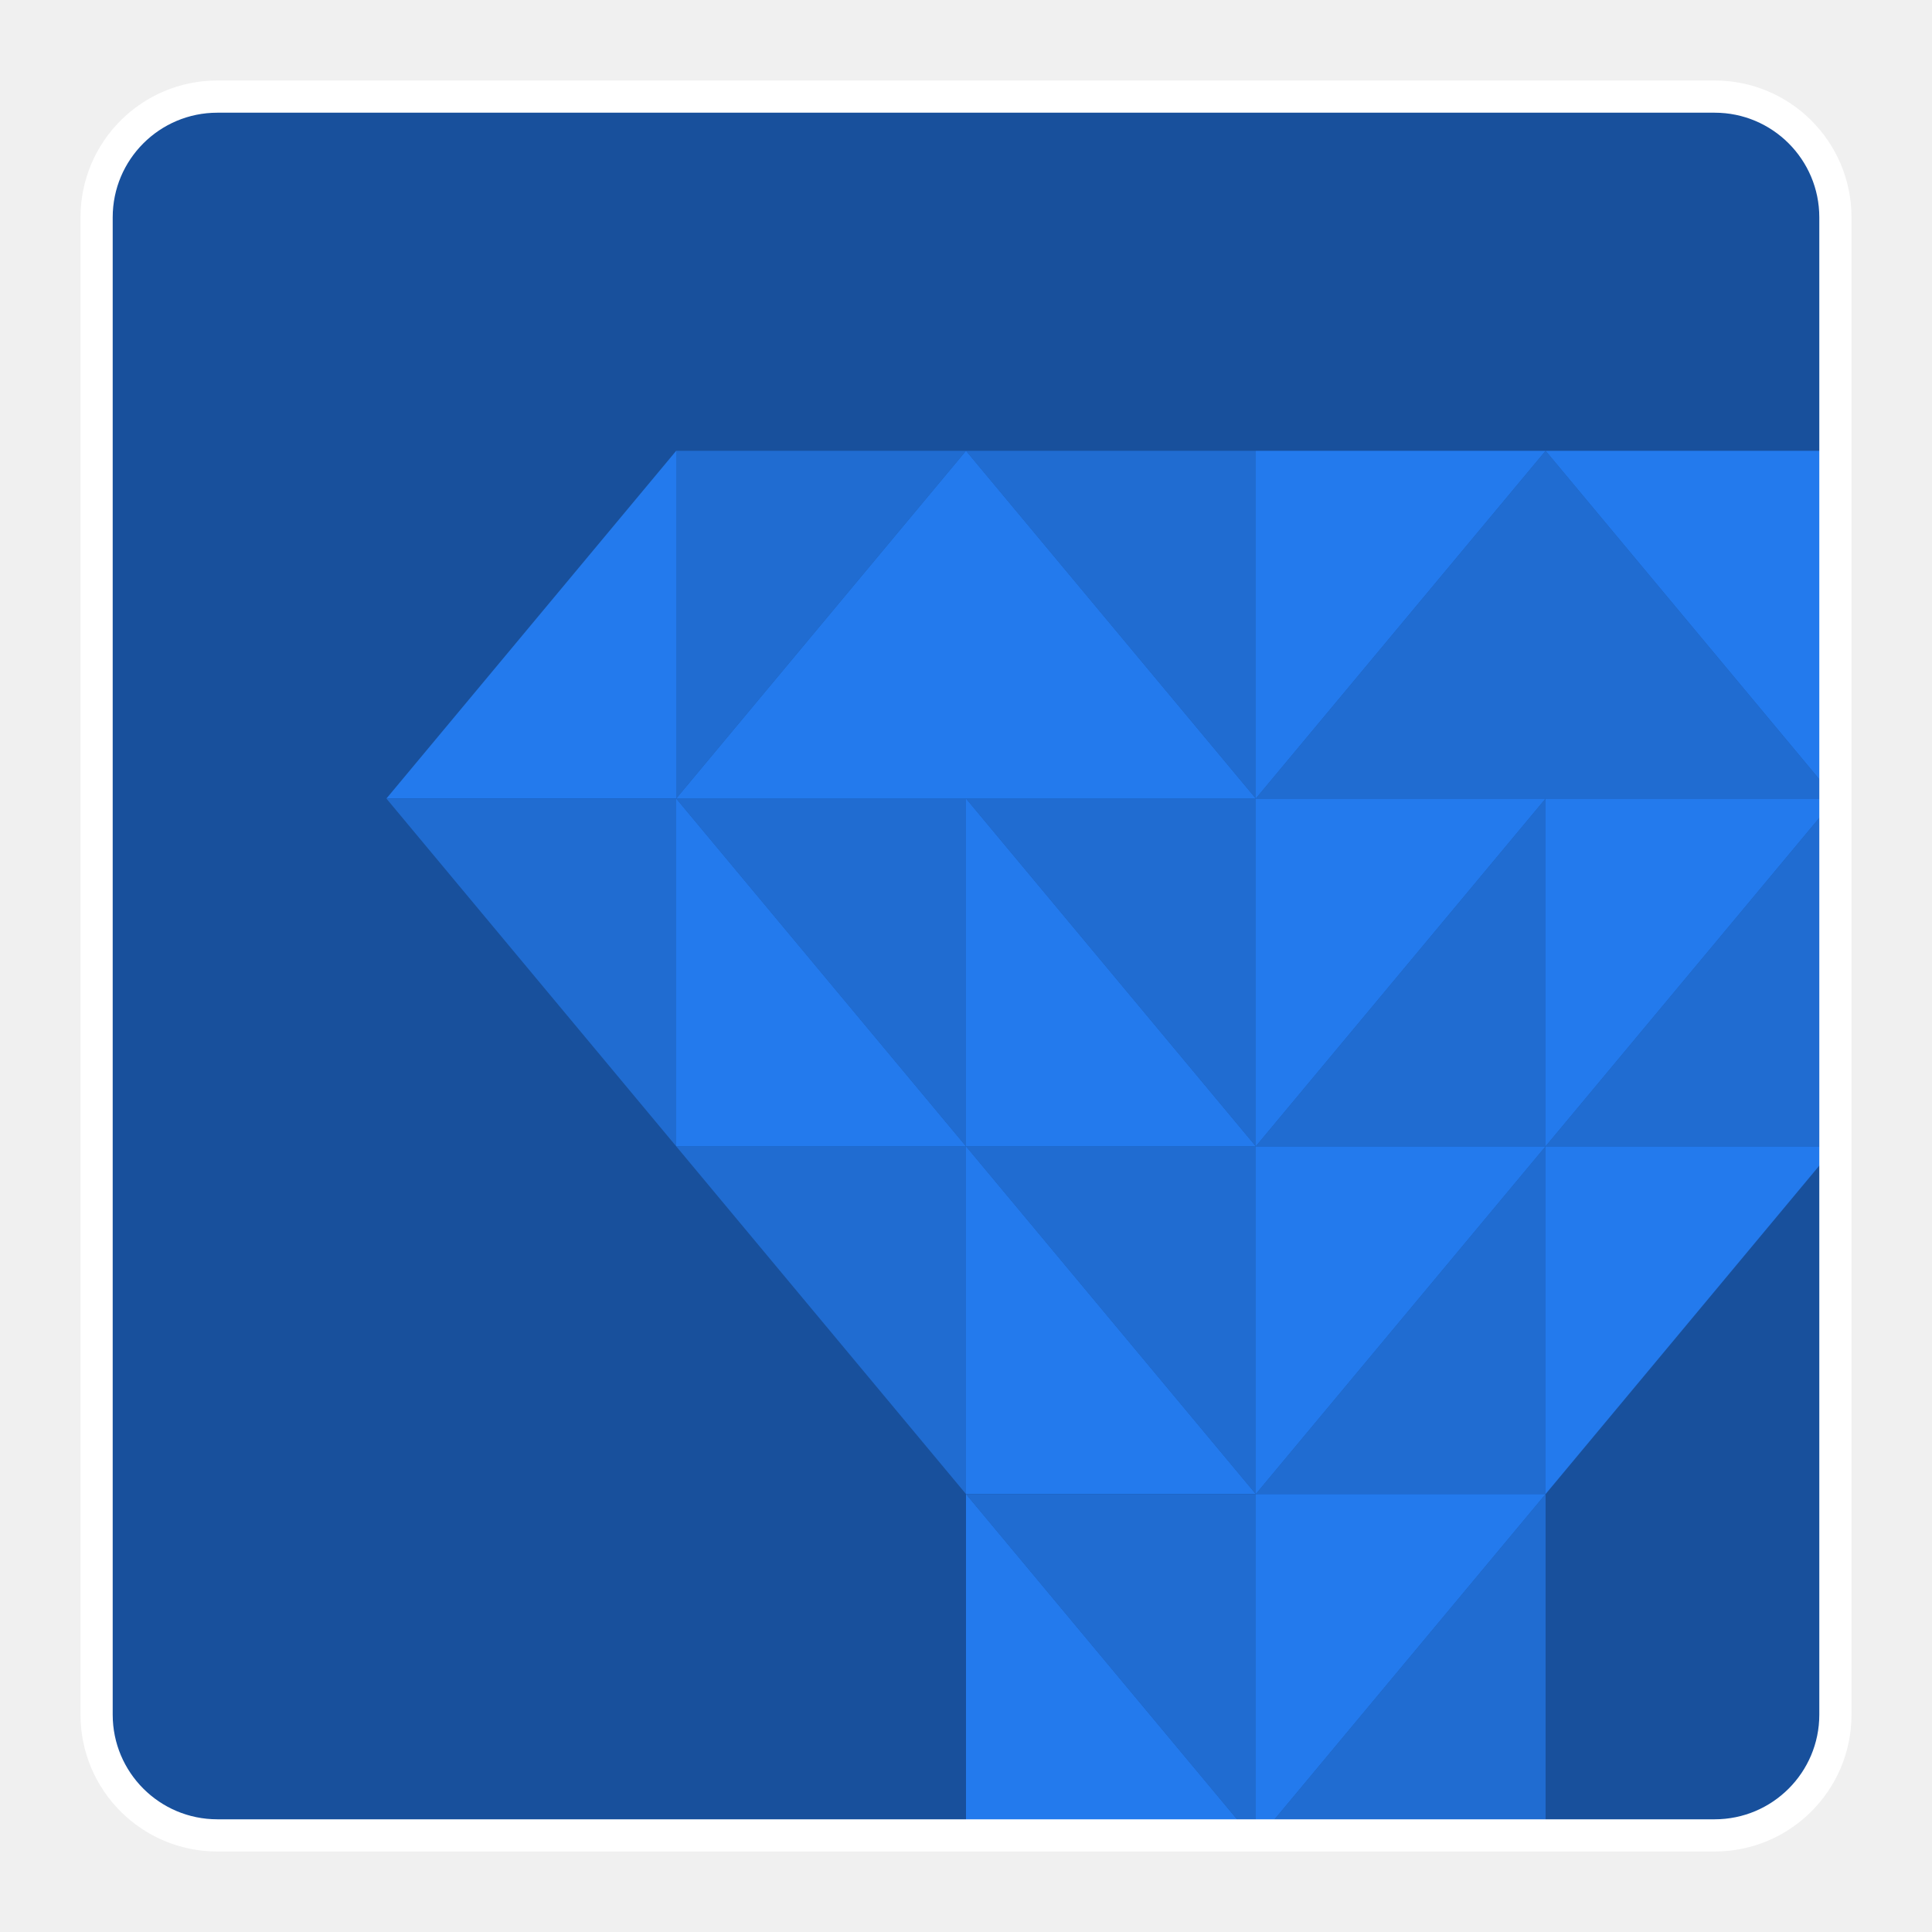
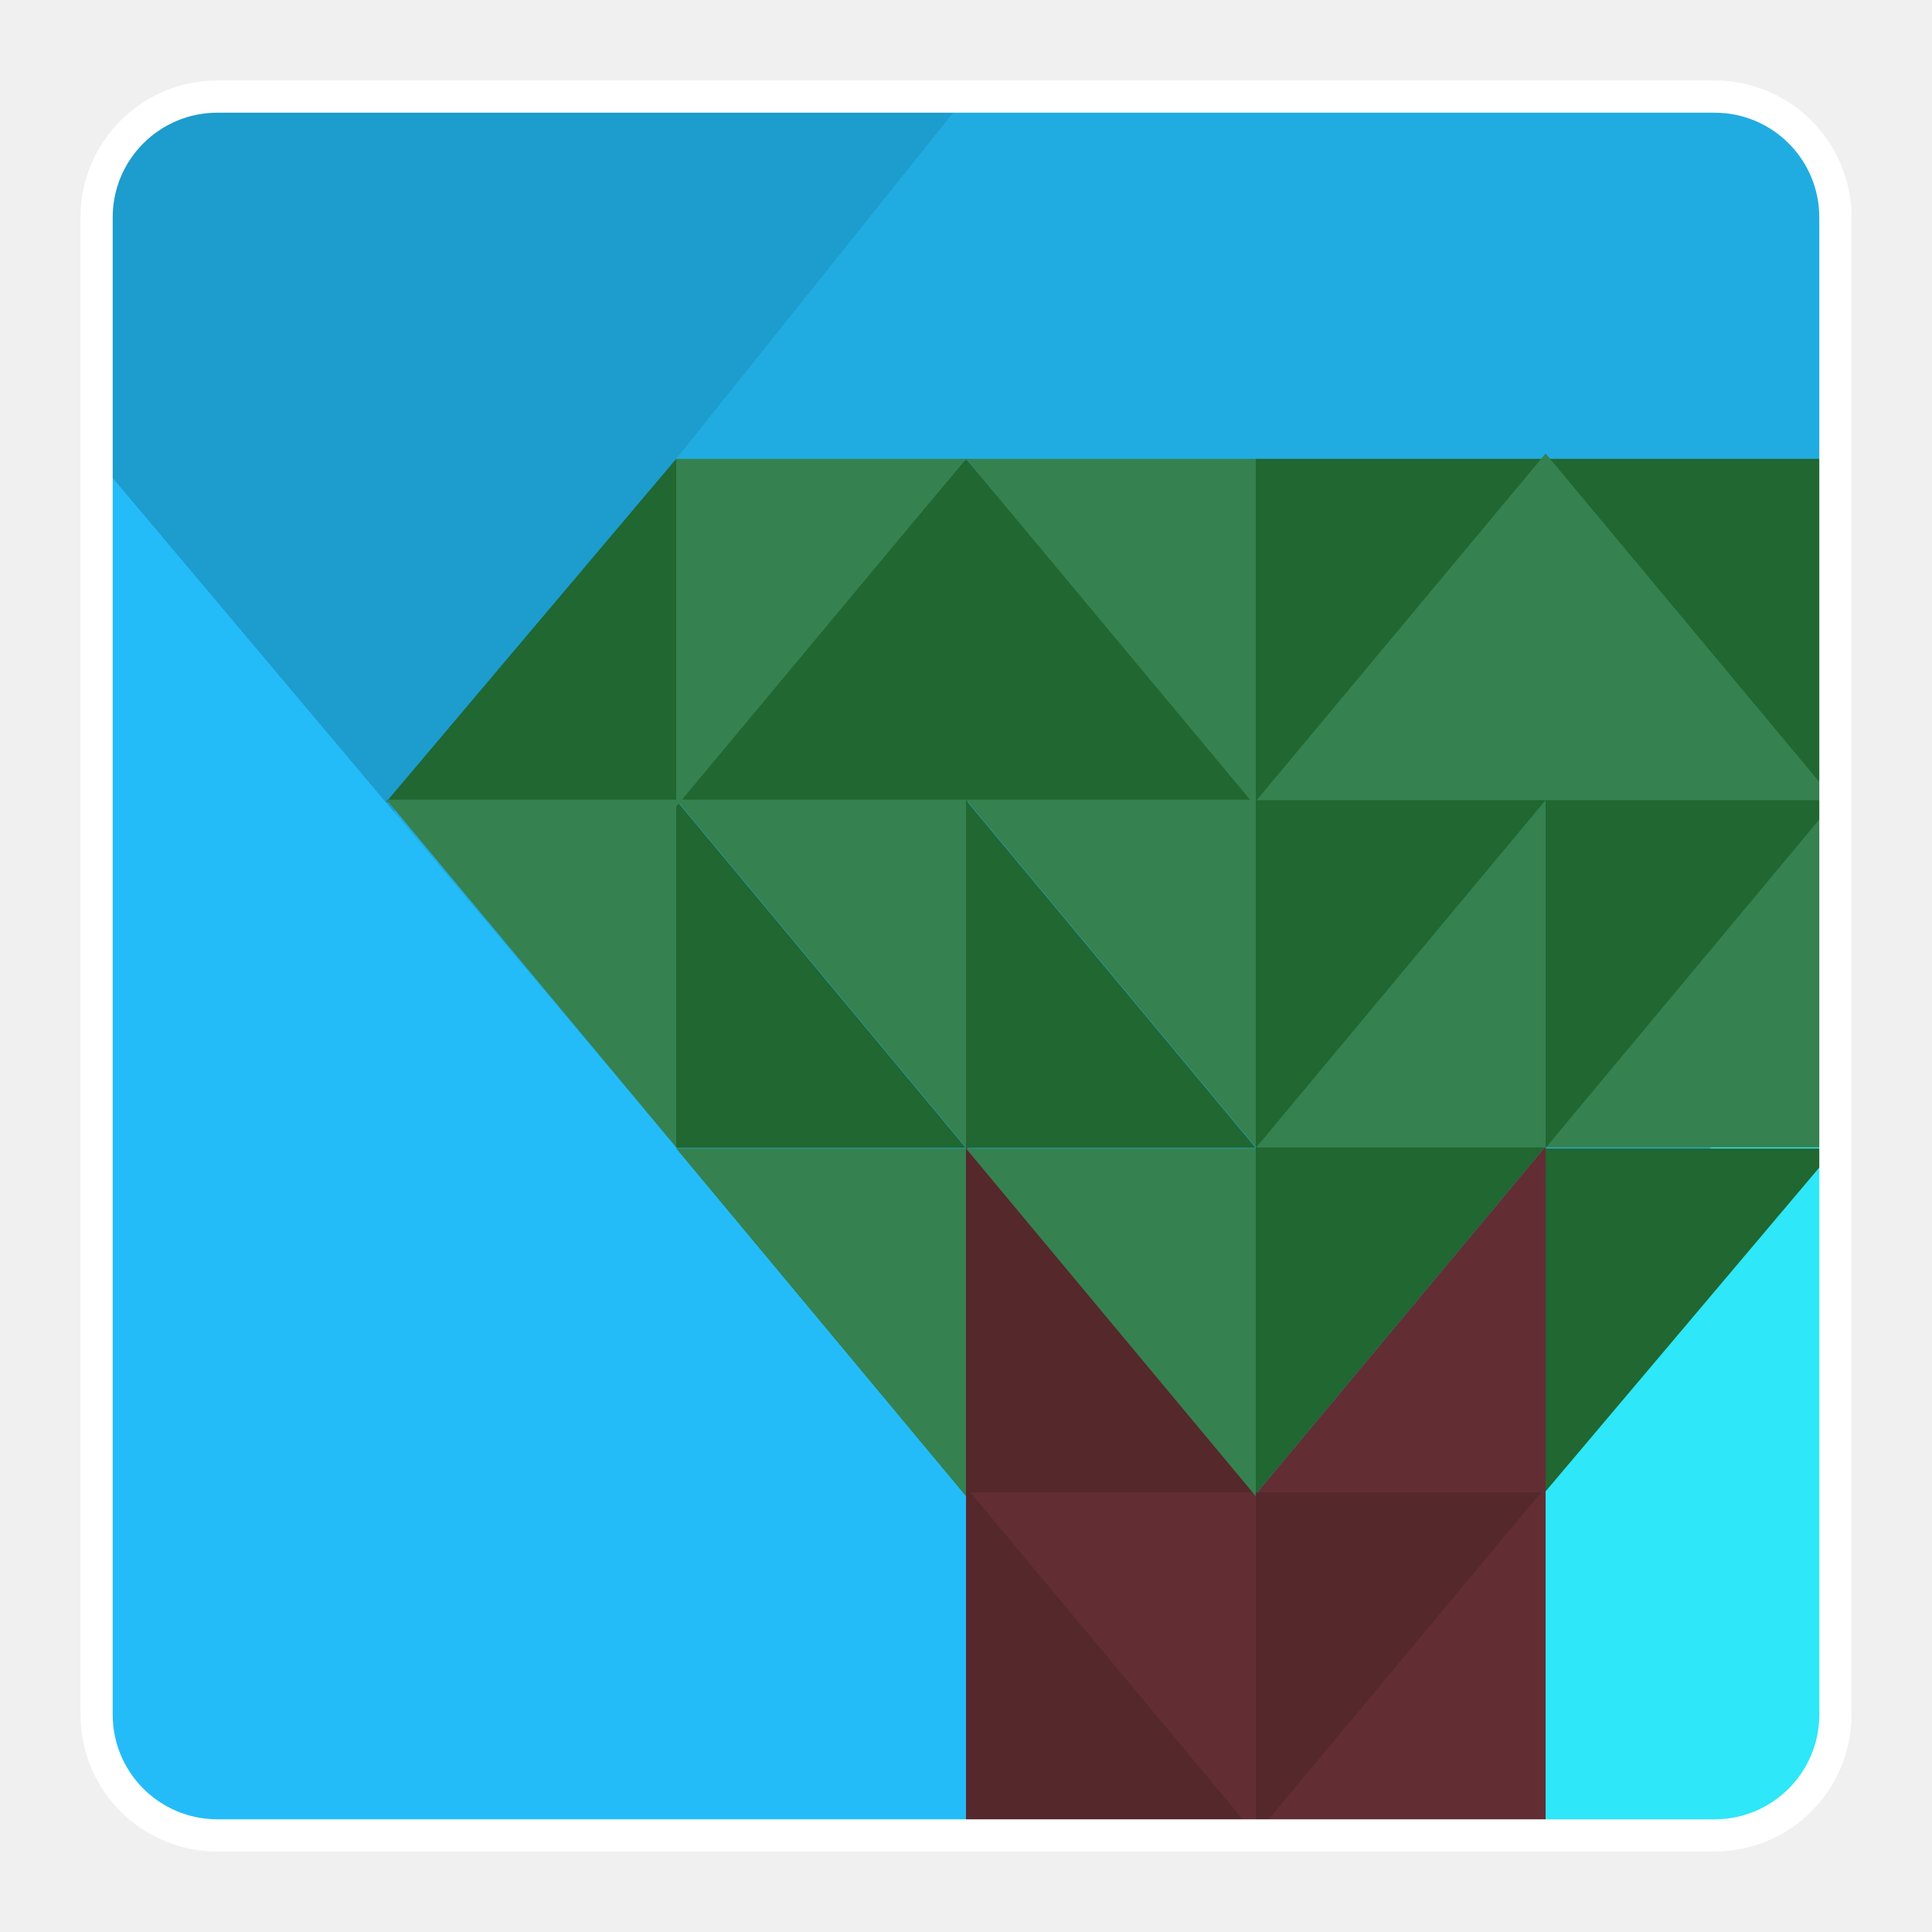
<svg xmlns="http://www.w3.org/2000/svg" version="1.1" viewBox="204 204 240 240" width="20pc" height="20pc">
  <defs />
  <g stroke="none" stroke-opacity="1" stroke-dasharray="none" fill="none" fill-opacity="1">
    <g>
-       <path d="M 231 216 L 417 216 C 425.284 216 432 222.716 432 231 L 432 417 C 432 425.284 425.284 432 417 432 L 231 432 C 222.716 432 216 425.284 216 417 L 216 231 C 216 222.716 222.716 216 231 216 Z" fill="#18509c" />
-       <path d="M 396 389.6 L 360 389.6 L 396 346.4 Z" fill="#206cd1" />
-       <path d="M 360 346.4 L 396 346.4 L 360 389.6 Z" fill="#237aed" />
-       <path d="M 396 346.4 L 432 346.4 L 396 389.6 Z" fill="#237aed" />
-       <path d="M 360 346.4 L 324 346.4 L 360 389.6 Z" fill="#206cd1" />
-       <path d="M 324 389.6 L 360 389.6 L 324 346.4 Z" fill="#237aed" />
-       <path d="M 324 346.4 L 288 346.4 L 324 389.6 Z" fill="#206cd1" />
-       <path d="M 360 389.6 L 324 389.6 L 360 432.8 Z" fill="#206cd1" />
-       <path d="M 324 432.8 L 360 432.8 L 324 389.6 Z" fill="#237aed" />
-       <path d="M 396 432.8 L 360 432.8 L 396 389.6 Z" fill="#206cd1" />
-       <path d="M 360 389.6 L 396 389.6 L 360 432.8 Z" fill="#237aed" />
-       <path d="M 396 346.4 L 360 346.4 L 396 303.2 Z" fill="#206cd1" />
-       <path d="M 360 303.2 L 396 303.2 L 360 346.4 Z" fill="#237aed" />
-       <path d="M 360 303.2 L 324 303.2 L 360 346.4 Z" fill="#206cd1" />
-       <path d="M 324 346.4 L 360 346.4 L 324 303.2 Z" fill="#237aed" />
-       <path d="M 324 303.2 L 288 303.2 L 324 346.4 Z" fill="#206cd1" />
-       <path d="M 288 346.4 L 324 346.4 L 288 303.2 Z" fill="#237aed" />
-       <path d="M 432 346.4 L 396 346.4 L 432 303.2 Z" fill="#206cd1" />
-       <path d="M 396 303.2 L 432 303.2 L 396 346.4 Z" fill="#237aed" />
-       <path d="M 396 303.2 L 360 303.2 L 396 260 Z" fill="#206cd1" />
-       <path d="M 360 260 L 396 260 L 360 303.2 Z" fill="#237aed" />
-       <path d="M 288 260 L 324 260 L 288 303.2 Z" fill="#206cd1" />
-       <path d="M 324 303.2 L 288 303.2 L 324 260 Z" fill="#237aed" />
-       <path d="M 360 260 L 324 260 L 360 303.2 Z" fill="#206cd1" />
-       <path d="M 324 303.2 L 360 303.2 L 324 260 Z" fill="#237aed" />
-       <path d="M 396 303.2 L 432 303.2 L 396 260 Z" fill="#206cd1" />
-       <path d="M 432 260 L 396 260 L 432 303.2 Z" fill="#237aed" />
-       <path d="M 288 303.2 L 252 303.2 L 288 260 Z" fill="#237aed" />
-       <path d="M 288 303.2 L 252 303.2 L 288 346.4 Z" fill="#206cd1" />
+       <path d="M 231 216 L 417 216 C 425.284 216 432 222.716 432 231 L 432 417 C 432 425.284 425.284 432 417 432 L 231 432 C 222.716 432 216 425.284 216 417 L 216 231 C 216 222.716 222.716 216 231 216 Z" fill="#21ace1" />
+       <path d="M 216 351 L 324 216 L 243 216 L 225 216 L 216 225 Z" fill="#1d9cce" />
+       <path d="M 360 432 L 216 261 L 216 423 L 225 432 Z" fill="#24bcf8" />
+       <path d="M 340.667 430 L 430.667 331 L 430.667 424.789 L 425.042 430 Z" fill="#2ee7f8" />
+     </g>
+     <g>
+       <path d="M 360 346.4 L 396 346.4 L 360 389.6 Z" fill="#206731" />
+       <path d="M 396 389.6 L 360 389.6 L 396 346.4 Z" fill="#622e34" />
+       <path d="M 324 389.6 L 360 389.6 L 324 346.4 Z" fill="#55282c" />
+       <path d="M 360 389.4 L 324 389.4 L 360 432.6 Z" fill="#622e34" />
+       <path d="M 324 431.933 L 360 431.933 L 324 388.733 Z" fill="#55282c" />
+       <path d="M 360 389.4 L 396 389.4 L 360 432.6 Z" fill="#55282c" />
+       <path d="M 396 431.933 L 360 431.933 L 396 388.733 Z" fill="#622e34" />
+       <path d="M 324 346.6 L 360 346.6 L 324 303.4 Z" fill="#206731" />
+       <path d="M 288 346.6 L 324 346.6 L 288 303.4 Z" fill="#206731" />
+       <path d="M 288 303.6 L 252 303.6 L 288 261 Z" fill="#206731" />
+       <path d="M 324 303.6 L 288 303.6 L 324 261 Z" fill="#206731" />
+       <path d="M 324 303.6 L 360 303.6 L 324 261 Z" fill="#206731" />
+       <path d="M 360 261 L 396 261 L 360 303.6 Z" fill="#206731" />
+       <path d="M 432 261 L 396 261 L 432 303.6 Z" fill="#206731" />
+       <path d="M 396 346.667 L 432 346.667 L 396 389.267 Z" fill="#206731" />
+       <path d="M 324 303.333 L 288 303.333 L 324 346.533 Z" fill="#368150" />
+       <path d="M 288 303.333 L 252 303.333 L 288 346.533 Z" fill="#368150" />
+       <path d="M 324 346.667 L 288 346.667 L 324 389.867 Z" fill="#368150" />
+       <path d="M 360 346.667 L 324 346.667 L 360 389.867 Z" fill="#368150" />
+       <path d="M 360 303.333 L 324 303.333 L 360 346.533 Z" fill="#368150" />
+       <path d="M 396 346.533 L 360 346.533 L 396 303.333 Z" fill="#368150" />
+       <path d="M 396 303.533 L 360 303.533 L 396 260.333 Z" fill="#368150" />
+       <path d="M 396 303.533 L 432 303.533 L 396 260.333 Z" fill="#368150" />
+       <path d="M 360 303.4 L 396 303.4 L 360 346.6 Z" fill="#206731" />
+       <path d="M 432 346.533 L 396 346.533 L 432 303.333 Z" fill="#368150" />
+       <path d="M 396 303.4 L 432 303.4 L 396 346.6 Z" fill="#206731" />
+       <path d="M 288 261 L 324 261 L 288 304.2 Z" fill="#368150" />
+       <path d="M 360 261 L 324 261 L 360 304.2 Z" fill="#368150" />
+     </g>
+     <g>
      <path d="M 231 216 L 417 216 C 425.284 216 432 222.716 432 231 L 432 417 C 432 425.284 425.284 432 417 432 L 231 432 C 222.716 432 216 425.284 216 417 L 216 231 C 216 222.716 222.716 216 231 216 Z" stroke="white" stroke-linecap="round" stroke-linejoin="round" stroke-width="4" />
    </g>
  </g>
</svg>
